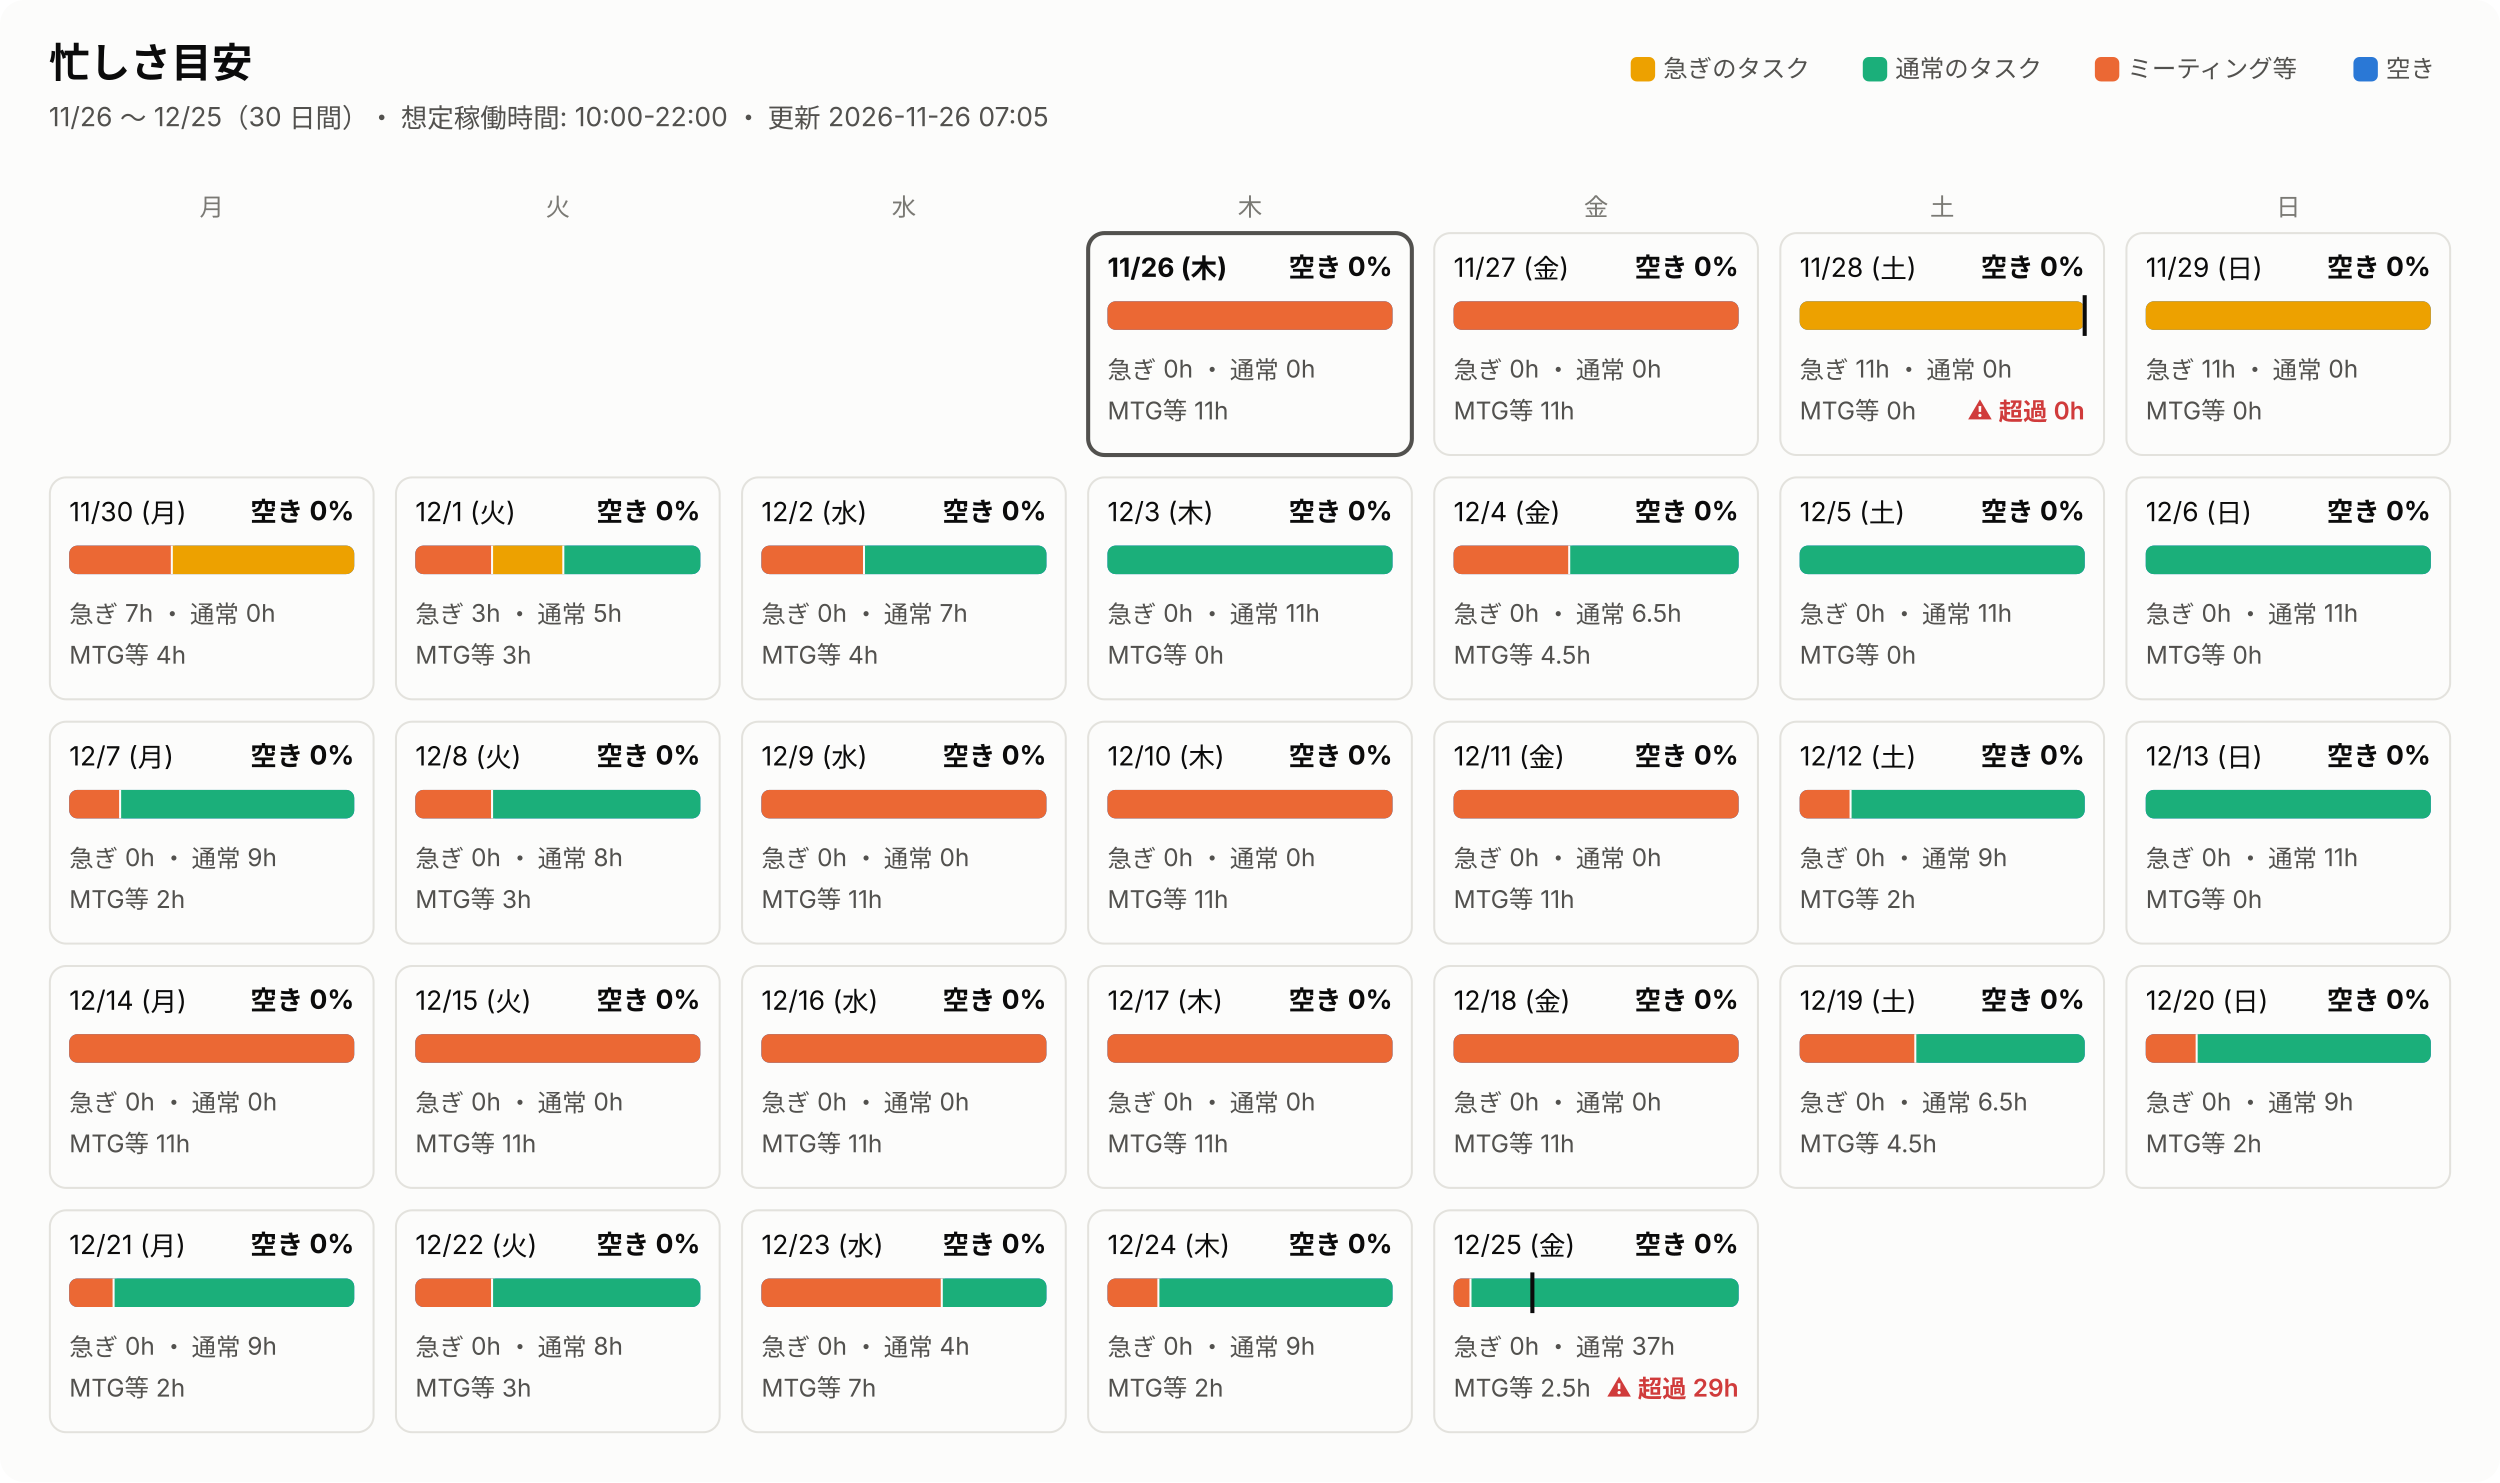
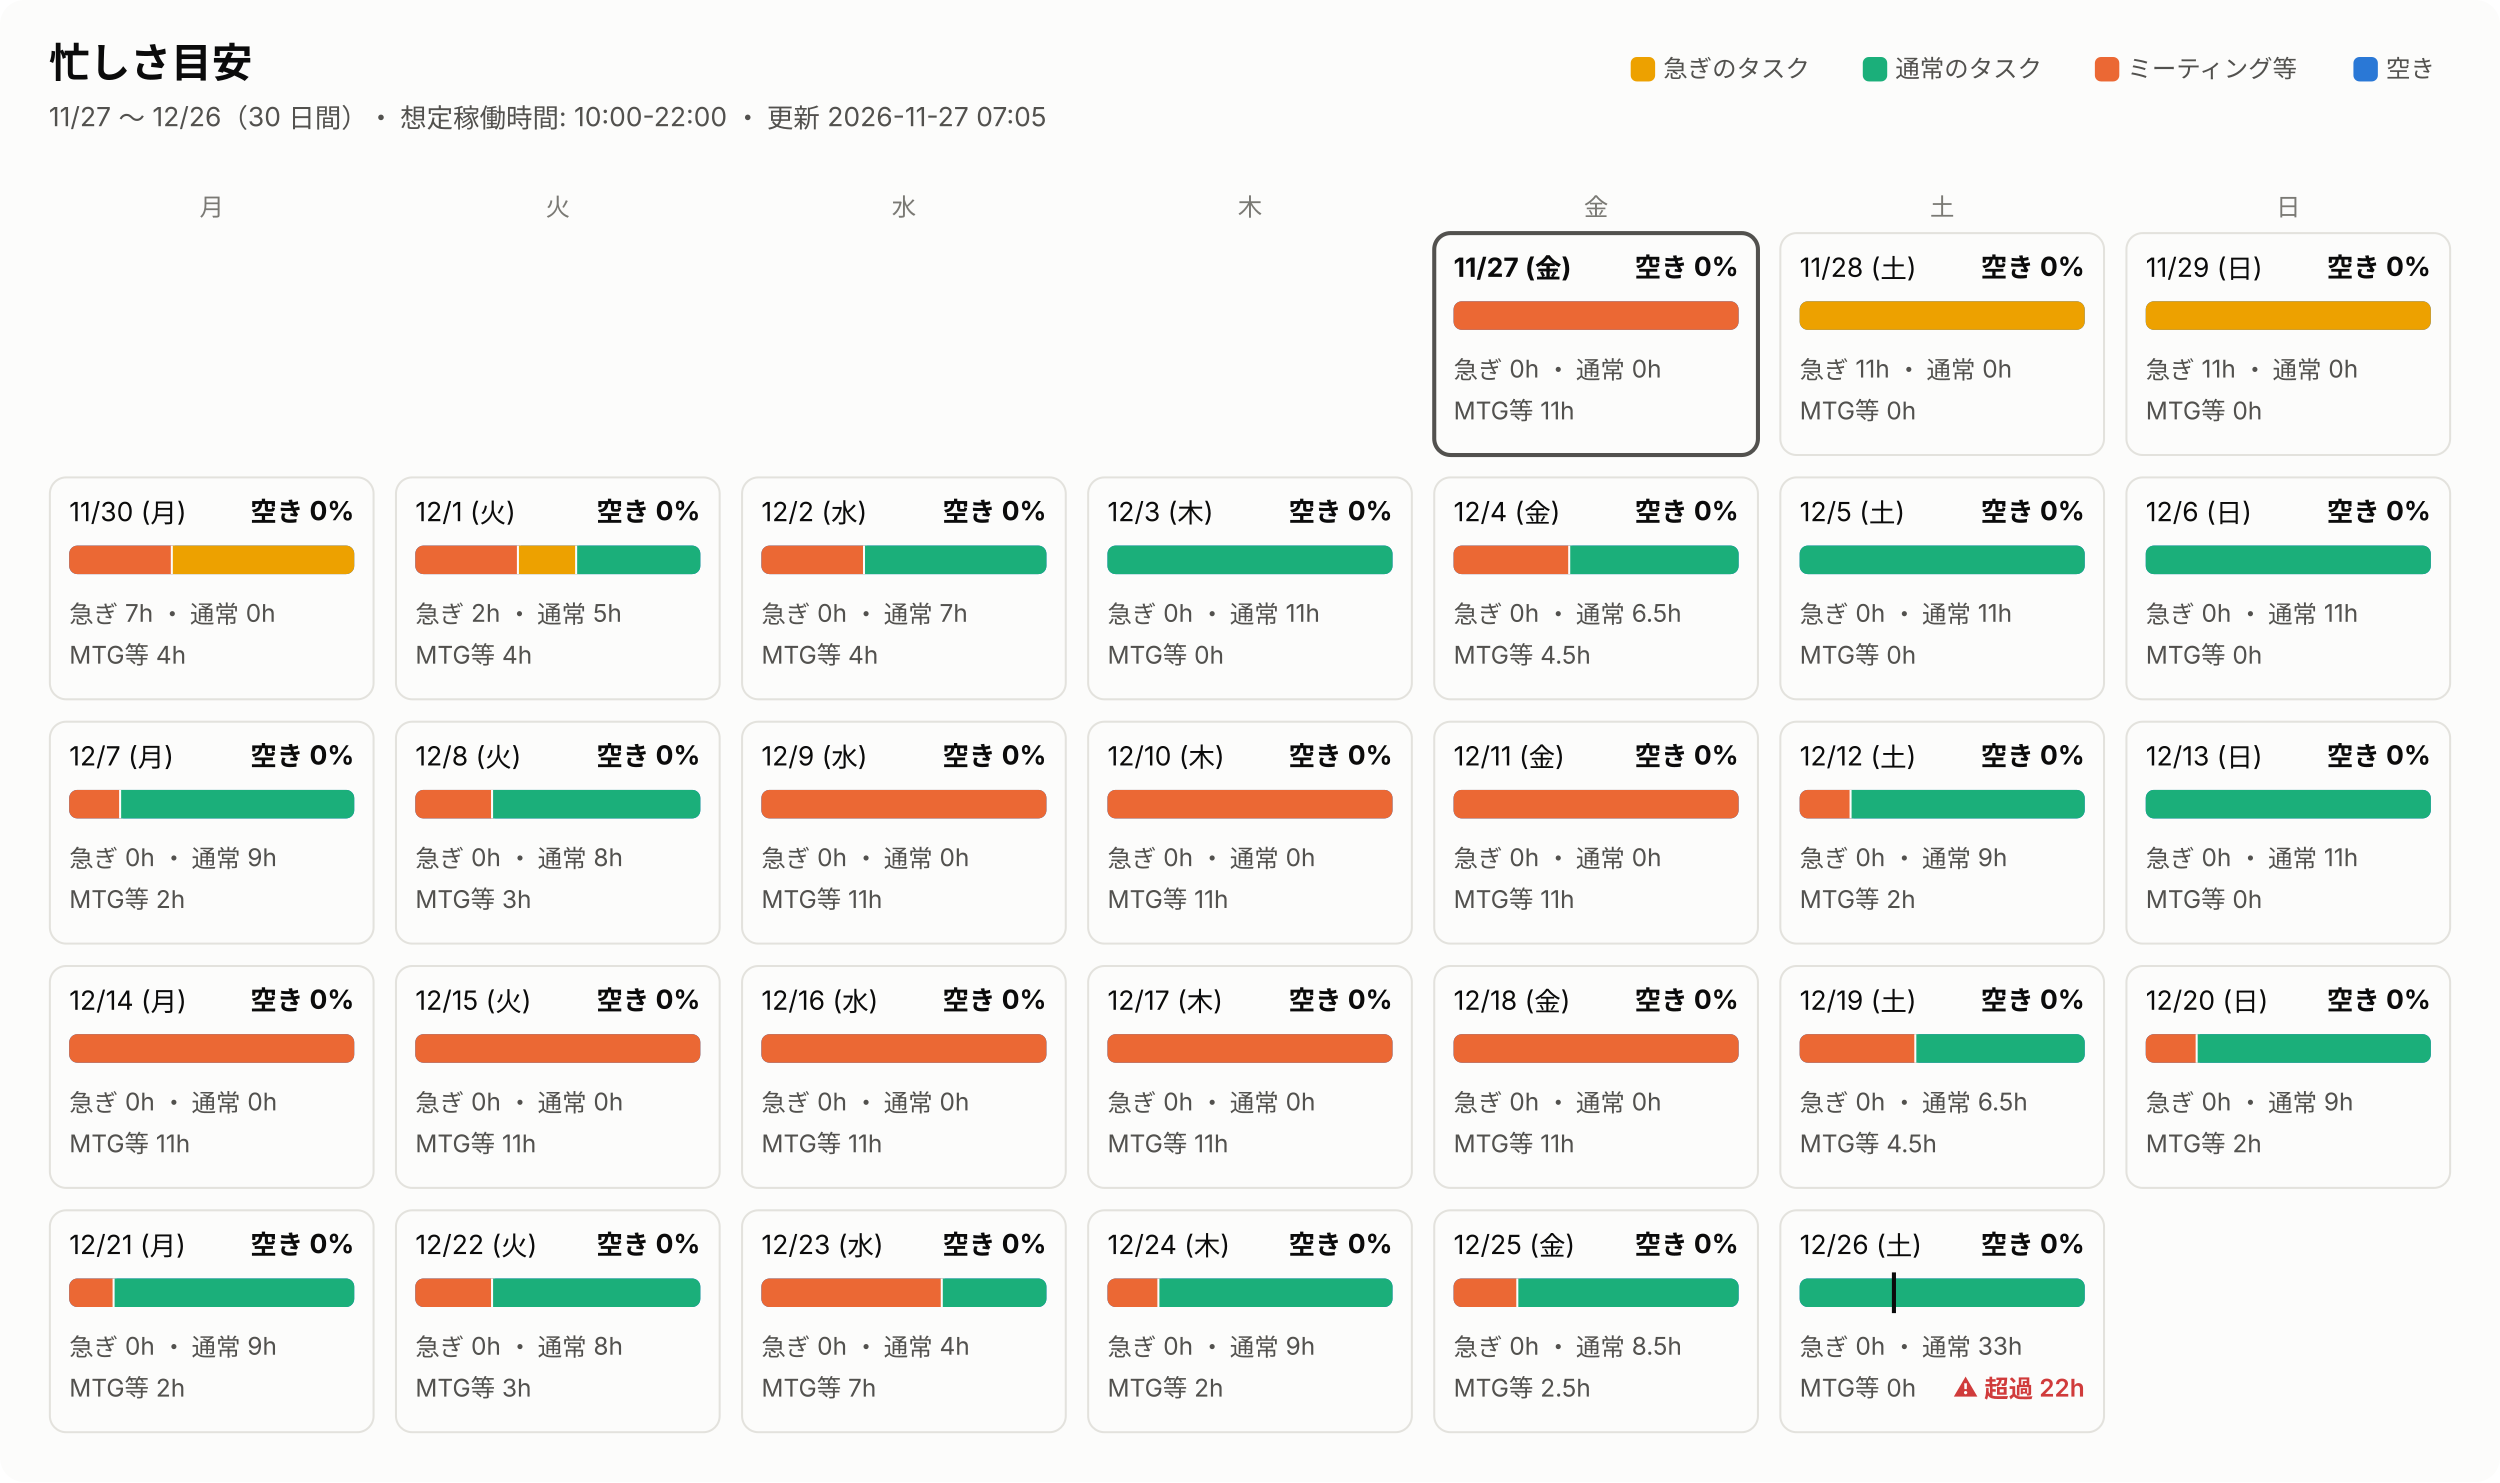
<svg xmlns="http://www.w3.org/2000/svg" viewBox="0 0 1228 728" width="1228" height="728" role="img" aria-label="忙しさ目安" class="viz">
  <style>
    .viz { color-scheme: light dark; }
    .surface { fill: #fcfcfb; }
    .text-1 { fill: #0b0b0b; }
    .text-2 { fill: #52514e; }
    .text-3 { fill: #7a7974; }
    .tasks { fill: #eda100; }
    .flex { fill: #1baf7a; }
    .meetings { fill: #eb6834; }
    .free { fill: #2a78d6; }
    .cell { fill: none; stroke: #e3e2dd; }
    .cell-today { fill: none; stroke: #52514e; }
    .gap { stroke: #fcfcfb; }
    .capmark { stroke: #0b0b0b; }
    .overflow { fill: #d03b3b; }
    text { font-family: -apple-system, BlinkMacSystemFont, "Segoe UI", "Hiragino Sans",
           "Noto Sans JP", "Yu Gothic UI", Meiryo, sans-serif; }
    @media (prefers-color-scheme: dark) {
      .surface { fill: #1a1a19; }
      .text-1 { fill: #f0efec; }
      .text-2 { fill: #c3c2b7; }
      .text-3 { fill: #8f8e87; }
      .tasks { fill: #c98500; }
      .flex { fill: #199e70; }
      .meetings { fill: #d95926; }
      .free { fill: #3987e5; }
      .cell { stroke: #333331; }
      .cell-today { stroke: #c3c2b7; }
      .gap { stroke: #1a1a19; }
      .capmark { stroke: #f0efec; }
      .overflow { fill: #e66767; }
    }
</style>
  <rect class="surface" x="0" y="0" width="1228" height="728" rx="12" />
  <text class="text-1" x="24" y="38" font-size="20" font-weight="700">忙しさ目安</text>
-   <text class="text-2" x="24" y="62" font-size="13">11/26 〜 12/25（30 日間）・ 想定稼働時間: 10:00-22:00 ・ 更新 2026-11-26 07:05</text>
+   <text class="text-2" x="24" y="62" font-size="13">11/27 〜 12/26（30 日間）・ 想定稼働時間: 10:00-22:00 ・ 更新 2026-11-27 07:05</text>
  <rect class="tasks" x="801" y="28" width="12" height="12" rx="3" />
  <text class="text-2" x="817" y="38" font-size="12">急ぎのタスク</text>
  <rect class="flex" x="915" y="28" width="12" height="12" rx="3" />
  <text class="text-2" x="931" y="38" font-size="12">通常のタスク</text>
  <rect class="meetings" x="1029" y="28" width="12" height="12" rx="3" />
  <text class="text-2" x="1045" y="38" font-size="12">ミーティング等</text>
  <rect class="free" x="1156" y="28" width="12" height="12" rx="3" />
  <text class="text-2" x="1172" y="38" font-size="12">空き</text>
  <text class="text-3" x="104.0" y="106" text-anchor="middle" font-size="12">月</text>
  <text class="text-3" x="274.0" y="106" text-anchor="middle" font-size="12">火</text>
  <text class="text-3" x="444.0" y="106" text-anchor="middle" font-size="12">水</text>
  <text class="text-3" x="614.0" y="106" text-anchor="middle" font-size="12">木</text>
  <text class="text-3" x="784.0" y="106" text-anchor="middle" font-size="12">金</text>
  <text class="text-3" x="954.0" y="106" text-anchor="middle" font-size="12">土</text>
  <text class="text-3" x="1124.0" y="106" text-anchor="middle" font-size="12">日</text>
  <g>
-     <rect class="cell-today" stroke-width="2" x="534.5" y="114.5" width="159" height="109" rx="8" />
-     <text class="text-1" x="544" y="136" font-size="13" font-weight="700">11/26 (木)</text>
-     <text class="text-1" x="684" y="136" text-anchor="end" font-size="13" font-weight="700">空き 0%</text>
+     <rect class="cell-today" stroke-width="2" x="704.5" y="114.5" width="159" height="109" rx="8" />
+     <text class="text-1" x="714" y="136" font-size="13" font-weight="700">11/27 (金)</text>
+     <text class="text-1" x="854" y="136" text-anchor="end" font-size="13" font-weight="700">空き 0%</text>
    <clipPath id="c0">
-       <rect x="544.0" y="148" width="140" height="14" rx="4" />
+       <rect x="714.0" y="148" width="140" height="14" rx="4" />
    </clipPath>
    <g clip-path="url(#c0)">
-       <rect class="free" x="544.0" y="148" width="140" height="14" />
-       <rect class="meetings" x="544.0" y="148" width="140.0" height="14" />
-     </g>
-     <text class="text-2" x="544" y="186" font-size="12">急ぎ 0h ・ 通常 0h</text>
-     <text class="text-2" x="544" y="206" font-size="12">MTG等 11h</text>
-   </g>
-   <g>
-     <rect class="cell" stroke-width="1" x="704.5" y="114.5" width="159" height="109" rx="8" />
-     <text class="text-1" x="714" y="136" font-size="13">11/27 (金)</text>
-     <text class="text-1" x="854" y="136" text-anchor="end" font-size="13" font-weight="700">空き 0%</text>
-     <clipPath id="c1">
-       <rect x="714.0" y="148" width="140" height="14" rx="4" />
-     </clipPath>
-     <g clip-path="url(#c1)">
      <rect class="free" x="714.0" y="148" width="140" height="14" />
      <rect class="meetings" x="714.0" y="148" width="140.0" height="14" />
    </g>
    <text class="text-2" x="714" y="186" font-size="12">急ぎ 0h ・ 通常 0h</text>
    <text class="text-2" x="714" y="206" font-size="12">MTG等 11h</text>
  </g>
  <g>
    <rect class="cell" stroke-width="1" x="874.5" y="114.5" width="159" height="109" rx="8" />
    <text class="text-1" x="884" y="136" font-size="13">11/28 (土)</text>
    <text class="text-1" x="1024" y="136" text-anchor="end" font-size="13" font-weight="700">空き 0%</text>
-     <clipPath id="c2">
+     <clipPath id="c1">
      <rect x="884.0" y="148" width="140" height="14" rx="4" />
    </clipPath>
-     <g clip-path="url(#c2)">
+     <g clip-path="url(#c1)">
      <rect class="free" x="884.0" y="148" width="140" height="14" />
      <rect class="tasks" x="884.0" y="148" width="140.0" height="14" />
-       <line class="gap" stroke-width="2" x1="1024.0" y1="148" x2="1024.0" y2="162" />
-       <rect class="flex" x="1024.0" y="148" width="0.0" height="14" />
-     </g>
-     <line class="capmark" stroke-width="2" x1="1024.0" y1="145" x2="1024.0" y2="165" />
+     </g>
    <text class="text-2" x="884" y="186" font-size="12">急ぎ 11h ・ 通常 0h</text>
    <text class="text-2" x="884" y="206" font-size="12">MTG等 0h</text>
-     <text class="overflow" x="1024" y="206" text-anchor="end" font-size="12" font-weight="600">⚠ 超過 0h</text>
  </g>
  <g>
    <rect class="cell" stroke-width="1" x="1044.5" y="114.5" width="159" height="109" rx="8" />
    <text class="text-1" x="1054" y="136" font-size="13">11/29 (日)</text>
    <text class="text-1" x="1194" y="136" text-anchor="end" font-size="13" font-weight="700">空き 0%</text>
-     <clipPath id="c3">
+     <clipPath id="c2">
      <rect x="1054.0" y="148" width="140" height="14" rx="4" />
    </clipPath>
-     <g clip-path="url(#c3)">
+     <g clip-path="url(#c2)">
      <rect class="free" x="1054.0" y="148" width="140" height="14" />
      <rect class="tasks" x="1054.0" y="148" width="140.0" height="14" />
    </g>
    <text class="text-2" x="1054" y="186" font-size="12">急ぎ 11h ・ 通常 0h</text>
    <text class="text-2" x="1054" y="206" font-size="12">MTG等 0h</text>
  </g>
  <g>
    <rect class="cell" stroke-width="1" x="24.5" y="234.5" width="159" height="109" rx="8" />
    <text class="text-1" x="34" y="256" font-size="13">11/30 (月)</text>
    <text class="text-1" x="174" y="256" text-anchor="end" font-size="13" font-weight="700">空き 0%</text>
-     <clipPath id="c4">
+     <clipPath id="c3">
      <rect x="34.0" y="268" width="140" height="14" rx="4" />
    </clipPath>
-     <g clip-path="url(#c4)">
+     <g clip-path="url(#c3)">
      <rect class="free" x="34.0" y="268" width="140" height="14" />
      <rect class="meetings" x="34.0" y="268" width="50.9" height="14" />
      <line class="gap" stroke-width="2" x1="84.9" y1="268" x2="84.9" y2="282" />
      <rect class="tasks" x="84.9" y="268" width="89.1" height="14" />
    </g>
    <text class="text-2" x="34" y="306" font-size="12">急ぎ 7h ・ 通常 0h</text>
    <text class="text-2" x="34" y="326" font-size="12">MTG等 4h</text>
  </g>
  <g>
    <rect class="cell" stroke-width="1" x="194.5" y="234.5" width="159" height="109" rx="8" />
    <text class="text-1" x="204" y="256" font-size="13">12/1 (火)</text>
    <text class="text-1" x="344" y="256" text-anchor="end" font-size="13" font-weight="700">空き 0%</text>
-     <clipPath id="c5">
+     <clipPath id="c4">
      <rect x="204.0" y="268" width="140" height="14" rx="4" />
    </clipPath>
-     <g clip-path="url(#c5)">
+     <g clip-path="url(#c4)">
      <rect class="free" x="204.0" y="268" width="140" height="14" />
-       <rect class="meetings" x="204.0" y="268" width="38.2" height="14" />
-       <line class="gap" stroke-width="2" x1="242.2" y1="268" x2="242.2" y2="282" />
-       <rect class="tasks" x="242.2" y="268" width="35.0" height="14" />
-       <line class="gap" stroke-width="2" x1="277.2" y1="268" x2="277.2" y2="282" />
-       <rect class="flex" x="277.2" y="268" width="66.8" height="14" />
-     </g>
-     <text class="text-2" x="204" y="306" font-size="12">急ぎ 3h ・ 通常 5h</text>
-     <text class="text-2" x="204" y="326" font-size="12">MTG等 3h</text>
+       <rect class="meetings" x="204.0" y="268" width="50.9" height="14" />
+       <line class="gap" stroke-width="2" x1="254.9" y1="268" x2="254.9" y2="282" />
+       <rect class="tasks" x="254.9" y="268" width="28.6" height="14" />
+       <line class="gap" stroke-width="2" x1="283.5" y1="268" x2="283.5" y2="282" />
+       <rect class="flex" x="283.5" y="268" width="60.5" height="14" />
+     </g>
+     <text class="text-2" x="204" y="306" font-size="12">急ぎ 2h ・ 通常 5h</text>
+     <text class="text-2" x="204" y="326" font-size="12">MTG等 4h</text>
  </g>
  <g>
    <rect class="cell" stroke-width="1" x="364.5" y="234.5" width="159" height="109" rx="8" />
    <text class="text-1" x="374" y="256" font-size="13">12/2 (水)</text>
    <text class="text-1" x="514" y="256" text-anchor="end" font-size="13" font-weight="700">空き 0%</text>
-     <clipPath id="c6">
+     <clipPath id="c5">
      <rect x="374.0" y="268" width="140" height="14" rx="4" />
    </clipPath>
-     <g clip-path="url(#c6)">
+     <g clip-path="url(#c5)">
      <rect class="free" x="374.0" y="268" width="140" height="14" />
      <rect class="meetings" x="374.0" y="268" width="50.9" height="14" />
      <line class="gap" stroke-width="2" x1="424.9" y1="268" x2="424.9" y2="282" />
      <rect class="flex" x="424.9" y="268" width="89.1" height="14" />
    </g>
    <text class="text-2" x="374" y="306" font-size="12">急ぎ 0h ・ 通常 7h</text>
    <text class="text-2" x="374" y="326" font-size="12">MTG等 4h</text>
  </g>
  <g>
    <rect class="cell" stroke-width="1" x="534.5" y="234.5" width="159" height="109" rx="8" />
    <text class="text-1" x="544" y="256" font-size="13">12/3 (木)</text>
    <text class="text-1" x="684" y="256" text-anchor="end" font-size="13" font-weight="700">空き 0%</text>
-     <clipPath id="c7">
+     <clipPath id="c6">
      <rect x="544.0" y="268" width="140" height="14" rx="4" />
    </clipPath>
-     <g clip-path="url(#c7)">
+     <g clip-path="url(#c6)">
      <rect class="free" x="544.0" y="268" width="140" height="14" />
      <rect class="flex" x="544.0" y="268" width="140.0" height="14" />
    </g>
    <text class="text-2" x="544" y="306" font-size="12">急ぎ 0h ・ 通常 11h</text>
    <text class="text-2" x="544" y="326" font-size="12">MTG等 0h</text>
  </g>
  <g>
    <rect class="cell" stroke-width="1" x="704.5" y="234.5" width="159" height="109" rx="8" />
    <text class="text-1" x="714" y="256" font-size="13">12/4 (金)</text>
    <text class="text-1" x="854" y="256" text-anchor="end" font-size="13" font-weight="700">空き 0%</text>
-     <clipPath id="c8">
+     <clipPath id="c7">
      <rect x="714.0" y="268" width="140" height="14" rx="4" />
    </clipPath>
-     <g clip-path="url(#c8)">
+     <g clip-path="url(#c7)">
      <rect class="free" x="714.0" y="268" width="140" height="14" />
      <rect class="meetings" x="714.0" y="268" width="57.3" height="14" />
      <line class="gap" stroke-width="2" x1="771.3" y1="268" x2="771.3" y2="282" />
      <rect class="flex" x="771.3" y="268" width="82.7" height="14" />
    </g>
    <text class="text-2" x="714" y="306" font-size="12">急ぎ 0h ・ 通常 6.5h</text>
    <text class="text-2" x="714" y="326" font-size="12">MTG等 4.5h</text>
  </g>
  <g>
    <rect class="cell" stroke-width="1" x="874.5" y="234.5" width="159" height="109" rx="8" />
    <text class="text-1" x="884" y="256" font-size="13">12/5 (土)</text>
    <text class="text-1" x="1024" y="256" text-anchor="end" font-size="13" font-weight="700">空き 0%</text>
-     <clipPath id="c9">
+     <clipPath id="c8">
      <rect x="884.0" y="268" width="140" height="14" rx="4" />
    </clipPath>
-     <g clip-path="url(#c9)">
+     <g clip-path="url(#c8)">
      <rect class="free" x="884.0" y="268" width="140" height="14" />
      <rect class="flex" x="884.0" y="268" width="140.0" height="14" />
    </g>
    <text class="text-2" x="884" y="306" font-size="12">急ぎ 0h ・ 通常 11h</text>
    <text class="text-2" x="884" y="326" font-size="12">MTG等 0h</text>
  </g>
  <g>
    <rect class="cell" stroke-width="1" x="1044.5" y="234.5" width="159" height="109" rx="8" />
    <text class="text-1" x="1054" y="256" font-size="13">12/6 (日)</text>
    <text class="text-1" x="1194" y="256" text-anchor="end" font-size="13" font-weight="700">空き 0%</text>
-     <clipPath id="c10">
+     <clipPath id="c9">
      <rect x="1054.0" y="268" width="140" height="14" rx="4" />
    </clipPath>
-     <g clip-path="url(#c10)">
+     <g clip-path="url(#c9)">
      <rect class="free" x="1054.0" y="268" width="140" height="14" />
      <rect class="flex" x="1054.0" y="268" width="140.0" height="14" />
    </g>
    <text class="text-2" x="1054" y="306" font-size="12">急ぎ 0h ・ 通常 11h</text>
    <text class="text-2" x="1054" y="326" font-size="12">MTG等 0h</text>
  </g>
  <g>
    <rect class="cell" stroke-width="1" x="24.5" y="354.5" width="159" height="109" rx="8" />
    <text class="text-1" x="34" y="376" font-size="13">12/7 (月)</text>
    <text class="text-1" x="174" y="376" text-anchor="end" font-size="13" font-weight="700">空き 0%</text>
-     <clipPath id="c11">
+     <clipPath id="c10">
      <rect x="34.0" y="388" width="140" height="14" rx="4" />
    </clipPath>
-     <g clip-path="url(#c11)">
+     <g clip-path="url(#c10)">
      <rect class="free" x="34.0" y="388" width="140" height="14" />
      <rect class="meetings" x="34.0" y="388" width="25.5" height="14" />
      <line class="gap" stroke-width="2" x1="59.5" y1="388" x2="59.5" y2="402" />
      <rect class="flex" x="59.5" y="388" width="114.5" height="14" />
    </g>
    <text class="text-2" x="34" y="426" font-size="12">急ぎ 0h ・ 通常 9h</text>
    <text class="text-2" x="34" y="446" font-size="12">MTG等 2h</text>
  </g>
  <g>
    <rect class="cell" stroke-width="1" x="194.5" y="354.5" width="159" height="109" rx="8" />
    <text class="text-1" x="204" y="376" font-size="13">12/8 (火)</text>
    <text class="text-1" x="344" y="376" text-anchor="end" font-size="13" font-weight="700">空き 0%</text>
-     <clipPath id="c12">
+     <clipPath id="c11">
      <rect x="204.0" y="388" width="140" height="14" rx="4" />
    </clipPath>
-     <g clip-path="url(#c12)">
+     <g clip-path="url(#c11)">
      <rect class="free" x="204.0" y="388" width="140" height="14" />
      <rect class="meetings" x="204.0" y="388" width="38.2" height="14" />
      <line class="gap" stroke-width="2" x1="242.2" y1="388" x2="242.2" y2="402" />
      <rect class="flex" x="242.2" y="388" width="101.8" height="14" />
    </g>
    <text class="text-2" x="204" y="426" font-size="12">急ぎ 0h ・ 通常 8h</text>
    <text class="text-2" x="204" y="446" font-size="12">MTG等 3h</text>
  </g>
  <g>
    <rect class="cell" stroke-width="1" x="364.5" y="354.5" width="159" height="109" rx="8" />
    <text class="text-1" x="374" y="376" font-size="13">12/9 (水)</text>
    <text class="text-1" x="514" y="376" text-anchor="end" font-size="13" font-weight="700">空き 0%</text>
-     <clipPath id="c13">
+     <clipPath id="c12">
      <rect x="374.0" y="388" width="140" height="14" rx="4" />
    </clipPath>
-     <g clip-path="url(#c13)">
+     <g clip-path="url(#c12)">
      <rect class="free" x="374.0" y="388" width="140" height="14" />
      <rect class="meetings" x="374.0" y="388" width="140.0" height="14" />
    </g>
    <text class="text-2" x="374" y="426" font-size="12">急ぎ 0h ・ 通常 0h</text>
    <text class="text-2" x="374" y="446" font-size="12">MTG等 11h</text>
  </g>
  <g>
    <rect class="cell" stroke-width="1" x="534.5" y="354.5" width="159" height="109" rx="8" />
    <text class="text-1" x="544" y="376" font-size="13">12/10 (木)</text>
    <text class="text-1" x="684" y="376" text-anchor="end" font-size="13" font-weight="700">空き 0%</text>
-     <clipPath id="c14">
+     <clipPath id="c13">
      <rect x="544.0" y="388" width="140" height="14" rx="4" />
    </clipPath>
-     <g clip-path="url(#c14)">
+     <g clip-path="url(#c13)">
      <rect class="free" x="544.0" y="388" width="140" height="14" />
      <rect class="meetings" x="544.0" y="388" width="140.0" height="14" />
    </g>
    <text class="text-2" x="544" y="426" font-size="12">急ぎ 0h ・ 通常 0h</text>
    <text class="text-2" x="544" y="446" font-size="12">MTG等 11h</text>
  </g>
  <g>
    <rect class="cell" stroke-width="1" x="704.5" y="354.5" width="159" height="109" rx="8" />
    <text class="text-1" x="714" y="376" font-size="13">12/11 (金)</text>
    <text class="text-1" x="854" y="376" text-anchor="end" font-size="13" font-weight="700">空き 0%</text>
-     <clipPath id="c15">
+     <clipPath id="c14">
      <rect x="714.0" y="388" width="140" height="14" rx="4" />
    </clipPath>
-     <g clip-path="url(#c15)">
+     <g clip-path="url(#c14)">
      <rect class="free" x="714.0" y="388" width="140" height="14" />
      <rect class="meetings" x="714.0" y="388" width="140.0" height="14" />
    </g>
    <text class="text-2" x="714" y="426" font-size="12">急ぎ 0h ・ 通常 0h</text>
    <text class="text-2" x="714" y="446" font-size="12">MTG等 11h</text>
  </g>
  <g>
    <rect class="cell" stroke-width="1" x="874.5" y="354.5" width="159" height="109" rx="8" />
    <text class="text-1" x="884" y="376" font-size="13">12/12 (土)</text>
    <text class="text-1" x="1024" y="376" text-anchor="end" font-size="13" font-weight="700">空き 0%</text>
-     <clipPath id="c16">
+     <clipPath id="c15">
      <rect x="884.0" y="388" width="140" height="14" rx="4" />
    </clipPath>
-     <g clip-path="url(#c16)">
+     <g clip-path="url(#c15)">
      <rect class="free" x="884.0" y="388" width="140" height="14" />
      <rect class="meetings" x="884.0" y="388" width="25.5" height="14" />
      <line class="gap" stroke-width="2" x1="909.5" y1="388" x2="909.5" y2="402" />
      <rect class="flex" x="909.5" y="388" width="114.5" height="14" />
    </g>
    <text class="text-2" x="884" y="426" font-size="12">急ぎ 0h ・ 通常 9h</text>
    <text class="text-2" x="884" y="446" font-size="12">MTG等 2h</text>
  </g>
  <g>
    <rect class="cell" stroke-width="1" x="1044.5" y="354.5" width="159" height="109" rx="8" />
    <text class="text-1" x="1054" y="376" font-size="13">12/13 (日)</text>
    <text class="text-1" x="1194" y="376" text-anchor="end" font-size="13" font-weight="700">空き 0%</text>
-     <clipPath id="c17">
+     <clipPath id="c16">
      <rect x="1054.0" y="388" width="140" height="14" rx="4" />
    </clipPath>
-     <g clip-path="url(#c17)">
+     <g clip-path="url(#c16)">
      <rect class="free" x="1054.0" y="388" width="140" height="14" />
      <rect class="flex" x="1054.0" y="388" width="140.0" height="14" />
    </g>
    <text class="text-2" x="1054" y="426" font-size="12">急ぎ 0h ・ 通常 11h</text>
    <text class="text-2" x="1054" y="446" font-size="12">MTG等 0h</text>
  </g>
  <g>
    <rect class="cell" stroke-width="1" x="24.5" y="474.5" width="159" height="109" rx="8" />
    <text class="text-1" x="34" y="496" font-size="13">12/14 (月)</text>
    <text class="text-1" x="174" y="496" text-anchor="end" font-size="13" font-weight="700">空き 0%</text>
-     <clipPath id="c18">
+     <clipPath id="c17">
      <rect x="34.0" y="508" width="140" height="14" rx="4" />
    </clipPath>
-     <g clip-path="url(#c18)">
+     <g clip-path="url(#c17)">
      <rect class="free" x="34.0" y="508" width="140" height="14" />
      <rect class="meetings" x="34.0" y="508" width="140.0" height="14" />
    </g>
    <text class="text-2" x="34" y="546" font-size="12">急ぎ 0h ・ 通常 0h</text>
    <text class="text-2" x="34" y="566" font-size="12">MTG等 11h</text>
  </g>
  <g>
    <rect class="cell" stroke-width="1" x="194.5" y="474.5" width="159" height="109" rx="8" />
    <text class="text-1" x="204" y="496" font-size="13">12/15 (火)</text>
    <text class="text-1" x="344" y="496" text-anchor="end" font-size="13" font-weight="700">空き 0%</text>
-     <clipPath id="c19">
+     <clipPath id="c18">
      <rect x="204.0" y="508" width="140" height="14" rx="4" />
    </clipPath>
-     <g clip-path="url(#c19)">
+     <g clip-path="url(#c18)">
      <rect class="free" x="204.0" y="508" width="140" height="14" />
      <rect class="meetings" x="204.0" y="508" width="140.0" height="14" />
    </g>
    <text class="text-2" x="204" y="546" font-size="12">急ぎ 0h ・ 通常 0h</text>
    <text class="text-2" x="204" y="566" font-size="12">MTG等 11h</text>
  </g>
  <g>
    <rect class="cell" stroke-width="1" x="364.5" y="474.5" width="159" height="109" rx="8" />
    <text class="text-1" x="374" y="496" font-size="13">12/16 (水)</text>
    <text class="text-1" x="514" y="496" text-anchor="end" font-size="13" font-weight="700">空き 0%</text>
-     <clipPath id="c20">
+     <clipPath id="c19">
      <rect x="374.0" y="508" width="140" height="14" rx="4" />
    </clipPath>
-     <g clip-path="url(#c20)">
+     <g clip-path="url(#c19)">
      <rect class="free" x="374.0" y="508" width="140" height="14" />
      <rect class="meetings" x="374.0" y="508" width="140.0" height="14" />
    </g>
    <text class="text-2" x="374" y="546" font-size="12">急ぎ 0h ・ 通常 0h</text>
    <text class="text-2" x="374" y="566" font-size="12">MTG等 11h</text>
  </g>
  <g>
    <rect class="cell" stroke-width="1" x="534.5" y="474.5" width="159" height="109" rx="8" />
    <text class="text-1" x="544" y="496" font-size="13">12/17 (木)</text>
    <text class="text-1" x="684" y="496" text-anchor="end" font-size="13" font-weight="700">空き 0%</text>
-     <clipPath id="c21">
+     <clipPath id="c20">
      <rect x="544.0" y="508" width="140" height="14" rx="4" />
    </clipPath>
-     <g clip-path="url(#c21)">
+     <g clip-path="url(#c20)">
      <rect class="free" x="544.0" y="508" width="140" height="14" />
      <rect class="meetings" x="544.0" y="508" width="140.0" height="14" />
    </g>
    <text class="text-2" x="544" y="546" font-size="12">急ぎ 0h ・ 通常 0h</text>
    <text class="text-2" x="544" y="566" font-size="12">MTG等 11h</text>
  </g>
  <g>
    <rect class="cell" stroke-width="1" x="704.5" y="474.5" width="159" height="109" rx="8" />
    <text class="text-1" x="714" y="496" font-size="13">12/18 (金)</text>
    <text class="text-1" x="854" y="496" text-anchor="end" font-size="13" font-weight="700">空き 0%</text>
-     <clipPath id="c22">
+     <clipPath id="c21">
      <rect x="714.0" y="508" width="140" height="14" rx="4" />
    </clipPath>
-     <g clip-path="url(#c22)">
+     <g clip-path="url(#c21)">
      <rect class="free" x="714.0" y="508" width="140" height="14" />
      <rect class="meetings" x="714.0" y="508" width="140.0" height="14" />
    </g>
    <text class="text-2" x="714" y="546" font-size="12">急ぎ 0h ・ 通常 0h</text>
    <text class="text-2" x="714" y="566" font-size="12">MTG等 11h</text>
  </g>
  <g>
    <rect class="cell" stroke-width="1" x="874.5" y="474.5" width="159" height="109" rx="8" />
    <text class="text-1" x="884" y="496" font-size="13">12/19 (土)</text>
    <text class="text-1" x="1024" y="496" text-anchor="end" font-size="13" font-weight="700">空き 0%</text>
-     <clipPath id="c23">
+     <clipPath id="c22">
      <rect x="884.0" y="508" width="140" height="14" rx="4" />
    </clipPath>
-     <g clip-path="url(#c23)">
+     <g clip-path="url(#c22)">
      <rect class="free" x="884.0" y="508" width="140" height="14" />
      <rect class="meetings" x="884.0" y="508" width="57.3" height="14" />
      <line class="gap" stroke-width="2" x1="941.3" y1="508" x2="941.3" y2="522" />
      <rect class="flex" x="941.3" y="508" width="82.7" height="14" />
    </g>
    <text class="text-2" x="884" y="546" font-size="12">急ぎ 0h ・ 通常 6.5h</text>
    <text class="text-2" x="884" y="566" font-size="12">MTG等 4.5h</text>
  </g>
  <g>
    <rect class="cell" stroke-width="1" x="1044.5" y="474.5" width="159" height="109" rx="8" />
    <text class="text-1" x="1054" y="496" font-size="13">12/20 (日)</text>
    <text class="text-1" x="1194" y="496" text-anchor="end" font-size="13" font-weight="700">空き 0%</text>
-     <clipPath id="c24">
+     <clipPath id="c23">
      <rect x="1054.0" y="508" width="140" height="14" rx="4" />
    </clipPath>
-     <g clip-path="url(#c24)">
+     <g clip-path="url(#c23)">
      <rect class="free" x="1054.0" y="508" width="140" height="14" />
      <rect class="meetings" x="1054.0" y="508" width="25.5" height="14" />
      <line class="gap" stroke-width="2" x1="1079.5" y1="508" x2="1079.5" y2="522" />
      <rect class="flex" x="1079.5" y="508" width="114.5" height="14" />
    </g>
    <text class="text-2" x="1054" y="546" font-size="12">急ぎ 0h ・ 通常 9h</text>
    <text class="text-2" x="1054" y="566" font-size="12">MTG等 2h</text>
  </g>
  <g>
    <rect class="cell" stroke-width="1" x="24.5" y="594.5" width="159" height="109" rx="8" />
    <text class="text-1" x="34" y="616" font-size="13">12/21 (月)</text>
    <text class="text-1" x="174" y="616" text-anchor="end" font-size="13" font-weight="700">空き 0%</text>
-     <clipPath id="c25">
+     <clipPath id="c24">
      <rect x="34.0" y="628" width="140" height="14" rx="4" />
    </clipPath>
-     <g clip-path="url(#c25)">
+     <g clip-path="url(#c24)">
      <rect class="free" x="34.0" y="628" width="140" height="14" />
      <rect class="meetings" x="34.0" y="628" width="22.3" height="14" />
      <line class="gap" stroke-width="2" x1="56.3" y1="628" x2="56.3" y2="642" />
      <rect class="flex" x="56.3" y="628" width="117.7" height="14" />
    </g>
    <text class="text-2" x="34" y="666" font-size="12">急ぎ 0h ・ 通常 9h</text>
    <text class="text-2" x="34" y="686" font-size="12">MTG等 2h</text>
  </g>
  <g>
    <rect class="cell" stroke-width="1" x="194.5" y="594.5" width="159" height="109" rx="8" />
    <text class="text-1" x="204" y="616" font-size="13">12/22 (火)</text>
    <text class="text-1" x="344" y="616" text-anchor="end" font-size="13" font-weight="700">空き 0%</text>
-     <clipPath id="c26">
+     <clipPath id="c25">
      <rect x="204.0" y="628" width="140" height="14" rx="4" />
    </clipPath>
-     <g clip-path="url(#c26)">
+     <g clip-path="url(#c25)">
      <rect class="free" x="204.0" y="628" width="140" height="14" />
      <rect class="meetings" x="204.0" y="628" width="38.2" height="14" />
      <line class="gap" stroke-width="2" x1="242.2" y1="628" x2="242.2" y2="642" />
      <rect class="flex" x="242.2" y="628" width="101.8" height="14" />
    </g>
    <text class="text-2" x="204" y="666" font-size="12">急ぎ 0h ・ 通常 8h</text>
    <text class="text-2" x="204" y="686" font-size="12">MTG等 3h</text>
  </g>
  <g>
    <rect class="cell" stroke-width="1" x="364.5" y="594.5" width="159" height="109" rx="8" />
    <text class="text-1" x="374" y="616" font-size="13">12/23 (水)</text>
    <text class="text-1" x="514" y="616" text-anchor="end" font-size="13" font-weight="700">空き 0%</text>
-     <clipPath id="c27">
+     <clipPath id="c26">
      <rect x="374.0" y="628" width="140" height="14" rx="4" />
    </clipPath>
-     <g clip-path="url(#c27)">
+     <g clip-path="url(#c26)">
      <rect class="free" x="374.0" y="628" width="140" height="14" />
      <rect class="meetings" x="374.0" y="628" width="89.1" height="14" />
      <line class="gap" stroke-width="2" x1="463.1" y1="628" x2="463.1" y2="642" />
      <rect class="flex" x="463.1" y="628" width="50.9" height="14" />
    </g>
    <text class="text-2" x="374" y="666" font-size="12">急ぎ 0h ・ 通常 4h</text>
    <text class="text-2" x="374" y="686" font-size="12">MTG等 7h</text>
  </g>
  <g>
    <rect class="cell" stroke-width="1" x="534.5" y="594.5" width="159" height="109" rx="8" />
    <text class="text-1" x="544" y="616" font-size="13">12/24 (木)</text>
    <text class="text-1" x="684" y="616" text-anchor="end" font-size="13" font-weight="700">空き 0%</text>
-     <clipPath id="c28">
+     <clipPath id="c27">
      <rect x="544.0" y="628" width="140" height="14" rx="4" />
    </clipPath>
-     <g clip-path="url(#c28)">
+     <g clip-path="url(#c27)">
      <rect class="free" x="544.0" y="628" width="140" height="14" />
      <rect class="meetings" x="544.0" y="628" width="25.5" height="14" />
      <line class="gap" stroke-width="2" x1="569.5" y1="628" x2="569.5" y2="642" />
      <rect class="flex" x="569.5" y="628" width="114.5" height="14" />
    </g>
    <text class="text-2" x="544" y="666" font-size="12">急ぎ 0h ・ 通常 9h</text>
    <text class="text-2" x="544" y="686" font-size="12">MTG等 2h</text>
  </g>
  <g>
    <rect class="cell" stroke-width="1" x="704.5" y="594.5" width="159" height="109" rx="8" />
    <text class="text-1" x="714" y="616" font-size="13">12/25 (金)</text>
    <text class="text-1" x="854" y="616" text-anchor="end" font-size="13" font-weight="700">空き 0%</text>
+     <clipPath id="c28">
+       <rect x="714.0" y="628" width="140" height="14" rx="4" />
+     </clipPath>
+     <g clip-path="url(#c28)">
+       <rect class="free" x="714.0" y="628" width="140" height="14" />
+       <rect class="meetings" x="714.0" y="628" width="31.8" height="14" />
+       <line class="gap" stroke-width="2" x1="745.8" y1="628" x2="745.8" y2="642" />
+       <rect class="flex" x="745.8" y="628" width="108.2" height="14" />
+     </g>
+     <text class="text-2" x="714" y="666" font-size="12">急ぎ 0h ・ 通常 8.5h</text>
+     <text class="text-2" x="714" y="686" font-size="12">MTG等 2.5h</text>
+   </g>
+   <g>
+     <rect class="cell" stroke-width="1" x="874.5" y="594.5" width="159" height="109" rx="8" />
+     <text class="text-1" x="884" y="616" font-size="13">12/26 (土)</text>
+     <text class="text-1" x="1024" y="616" text-anchor="end" font-size="13" font-weight="700">空き 0%</text>
    <clipPath id="c29">
-       <rect x="714.0" y="628" width="140" height="14" rx="4" />
+       <rect x="884.0" y="628" width="140" height="14" rx="4" />
    </clipPath>
    <g clip-path="url(#c29)">
-       <rect class="free" x="714.0" y="628" width="140" height="14" />
-       <rect class="meetings" x="714.0" y="628" width="8.8" height="14" />
-       <line class="gap" stroke-width="2" x1="722.8" y1="628" x2="722.8" y2="642" />
-       <rect class="flex" x="722.8" y="628" width="131.2" height="14" />
-     </g>
-     <line class="capmark" stroke-width="2" x1="752.7" y1="625" x2="752.7" y2="645" />
-     <text class="text-2" x="714" y="666" font-size="12">急ぎ 0h ・ 通常 37h</text>
-     <text class="text-2" x="714" y="686" font-size="12">MTG等 2.5h</text>
-     <text class="overflow" x="854" y="686" text-anchor="end" font-size="12" font-weight="600">⚠ 超過 29h</text>
+       <rect class="free" x="884.0" y="628" width="140" height="14" />
+       <rect class="flex" x="884.0" y="628" width="140.0" height="14" />
+     </g>
+     <line class="capmark" stroke-width="2" x1="930.3" y1="625" x2="930.3" y2="645" />
+     <text class="text-2" x="884" y="666" font-size="12">急ぎ 0h ・ 通常 33h</text>
+     <text class="text-2" x="884" y="686" font-size="12">MTG等 0h</text>
+     <text class="overflow" x="1024" y="686" text-anchor="end" font-size="12" font-weight="600">⚠ 超過 22h</text>
  </g>
</svg>
